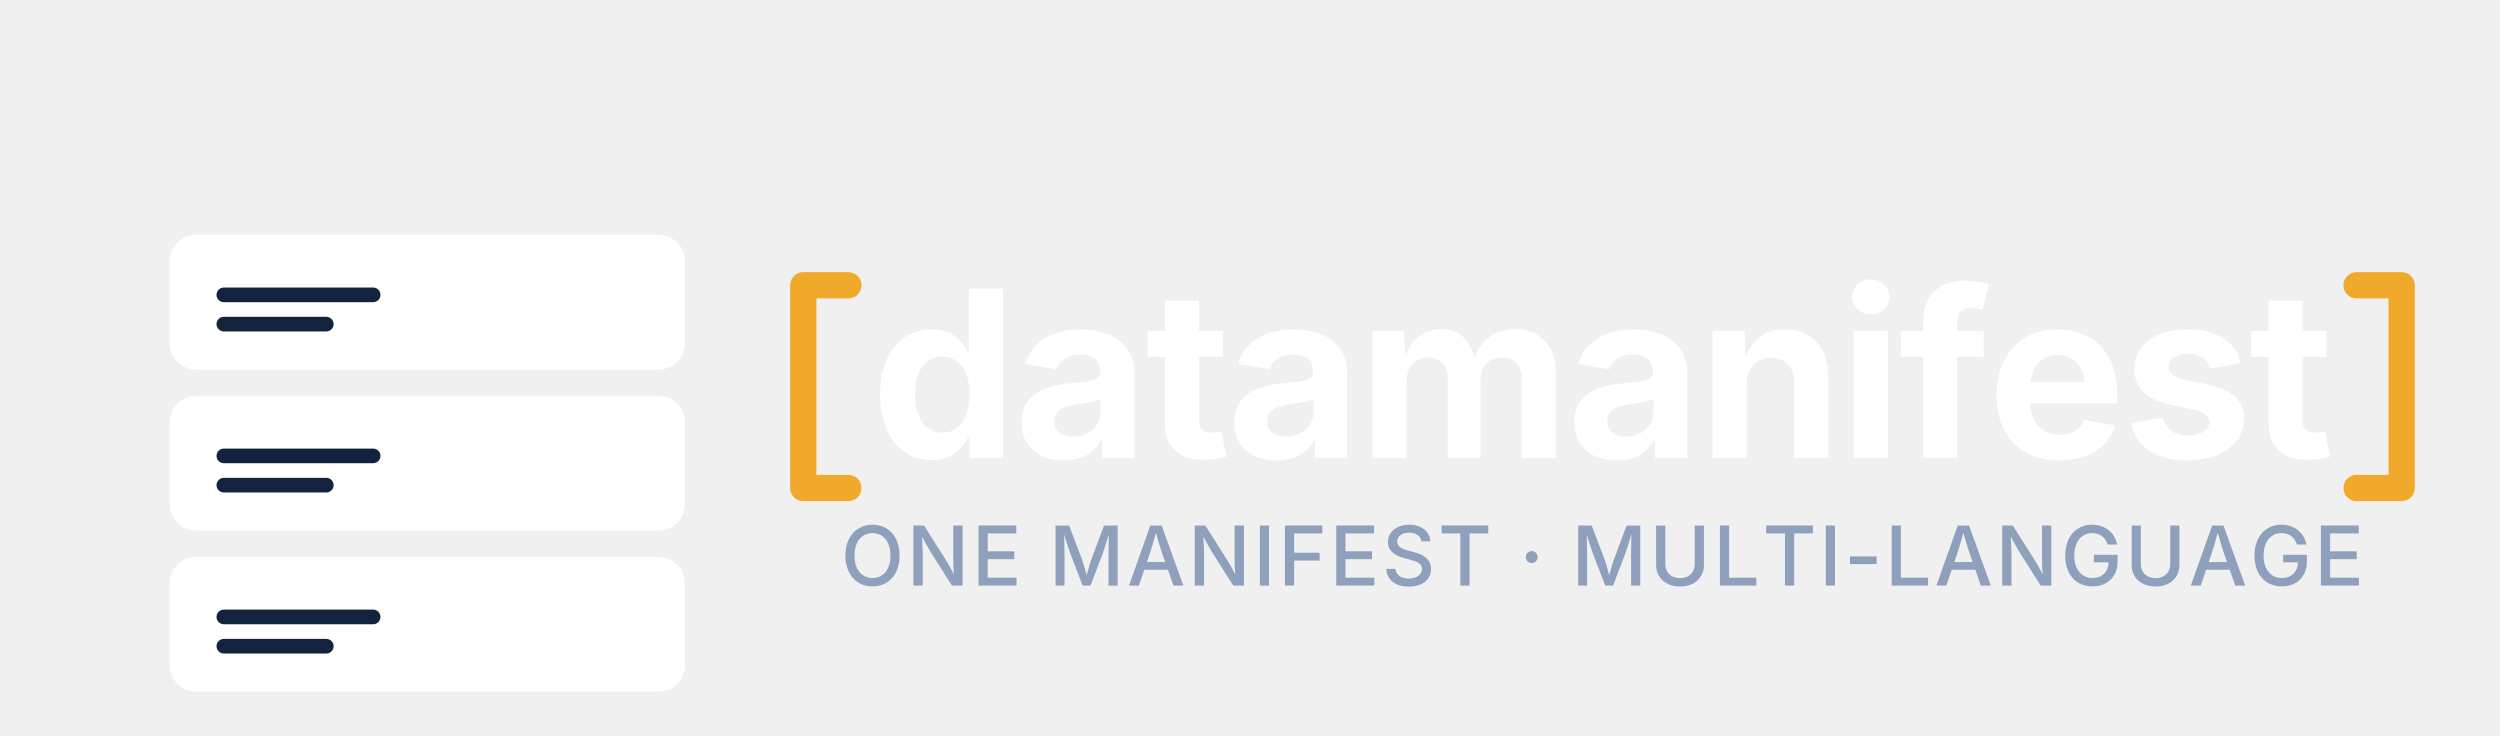
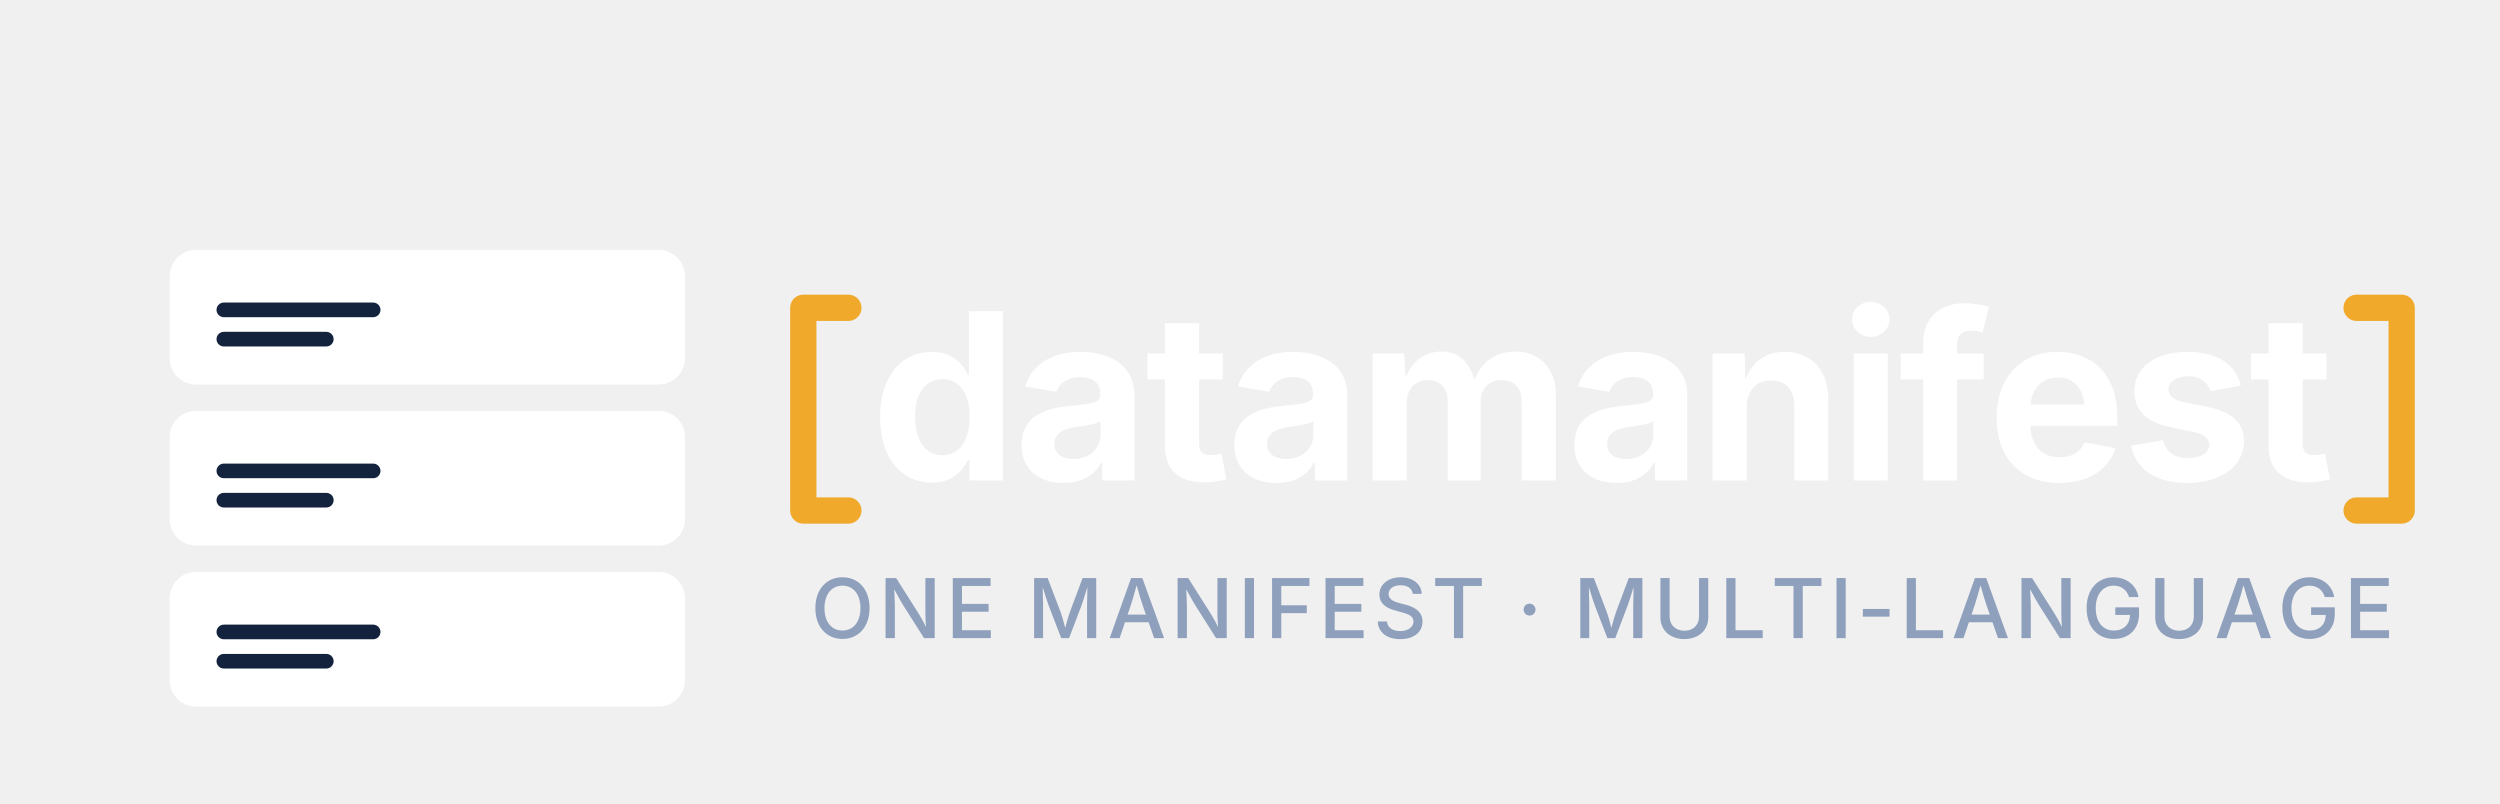
- <svg xmlns="http://www.w3.org/2000/svg" viewBox="0 0 666 196" role="img" aria-label="datamanifest.toml">
-   <g transform="translate(14,22) scale(0.78)">
+ <svg xmlns="http://www.w3.org/2000/svg" viewBox="0 0 666 214" role="img" aria-label="datamanifest.toml">
+   <g transform="translate(14,26) scale(0.78)">
    <rect x="40" y="52" width="176" height="46" rx="9" fill="#ffffff" />
    <rect x="56" y="70" width="56" height="5" rx="2.5" fill="#14233d" />
    <rect x="56" y="80" width="40" height="5" rx="2.5" fill="#14233d" />
    <rect x="40" y="107" width="176" height="46" rx="9" fill="#ffffff" />
    <rect x="56" y="125" width="56" height="5" rx="2.5" fill="#14233d" />
    <rect x="56" y="135" width="40" height="5" rx="2.5" fill="#14233d" />
    <rect x="40" y="162" width="176" height="46" rx="9" fill="#ffffff" />
    <rect x="56" y="180" width="56" height="5" rx="2.5" fill="#14233d" />
    <rect x="56" y="190" width="40" height="5" rx="2.5" fill="#14233d" />
  </g>
-   <path d="M226.0 76 H214.0 V130 H226.0" fill="none" stroke="#F0A92B" stroke-width="7" stroke-linecap="round" stroke-linejoin="round" />
-   <path d="M627.8 76 H639.8 V130 H627.8" fill="none" stroke="#F0A92B" stroke-width="7" stroke-linecap="round" stroke-linejoin="round" />
-   <path transform="translate(232.00,122.00) scale(0.03027,-0.03027)" d="M537 -19C719 -19 812 89 853 179H868V0H1163V1490H863V930H853C813 1019 725 1132 535 1132C287 1132 81 939 81 557C81 185 279 -19 537 -19ZM629 222C473 222 389 361 389 558C389 754 471 892 629 892C783 892 869 761 869 558C869 356 782 222 629 222Z" fill="#ffffff" />
-   <path transform="translate(270.08,122.00) scale(0.03027,-0.03027)" d="M440 -22C605 -22 713 51 767 155H777V0H1061V753C1061 1024 827 1132 587 1132C337 1132 157 1021 100 827L375 781C399 853 470 910 586 910C698 910 761 856 761 761V756C761 683 682 675 490 656C270 635 68 563 68 313C68 92 227 -22 440 -22ZM525 189C426 189 356 234 356 321C356 411 430 454 541 470C607 479 726 495 763 521V400C763 282 665 189 525 189Z" fill="#ffffff" />
-   <path transform="translate(305.08,122.00) scale(0.03027,-0.03027)" d="M683 1118H474V1384H174V1118H20V889H174V301C174 96 296 -16 520 -16C580 -16 647 -9 714 11L671 236C649 230 599 223 576 223C503 223 474 256 474 327V889H683Z" fill="#ffffff" />
-   <path transform="translate(326.78,122.00) scale(0.03027,-0.03027)" d="M440 -22C605 -22 713 51 767 155H777V0H1061V753C1061 1024 827 1132 587 1132C337 1132 157 1021 100 827L375 781C399 853 470 910 586 910C698 910 761 856 761 761V756C761 683 682 675 490 656C270 635 68 563 68 313C68 92 227 -22 440 -22ZM525 189C426 189 356 234 356 321C356 411 430 454 541 470C607 479 726 495 763 521V400C763 282 665 189 525 189Z" fill="#ffffff" />
-   <path transform="translate(361.78,122.00) scale(0.03027,-0.03027)" d="M128 0H428V676C428 810 509 884 615 884C717 884 789 814 789 705V0H1079V688C1079 805 1149 884 1263 884C1364 884 1440 823 1440 697V0H1741V754C1741 997 1589 1135 1384 1135C1230 1135 1088 1056 1025 884C973 1054 880 1135 737 1135C603 1135 478 1064 418 901L406 1118H128Z" fill="#ffffff" />
-   <path transform="translate(417.36,122.00) scale(0.03027,-0.03027)" d="M440 -22C605 -22 713 51 767 155H777V0H1061V753C1061 1024 827 1132 587 1132C337 1132 157 1021 100 827L375 781C399 853 470 910 586 910C698 910 761 856 761 761V756C761 683 682 675 490 656C270 635 68 563 68 313C68 92 227 -22 440 -22ZM525 189C426 189 356 234 356 321C356 411 430 454 541 470C607 479 726 495 763 521V400C763 282 665 189 525 189Z" fill="#ffffff" />
-   <path transform="translate(452.35,122.00) scale(0.03027,-0.03027)" d="M428 647C428 795 517 881 645 881C771 881 847 798 847 659V0H1147V711C1147 973 995 1132 763 1132C591 1132 478 1043 415 887L411 1118H128V0H428Z" fill="#ffffff" />
-   <path transform="translate(489.95,122.00) scale(0.03027,-0.03027)" d="M128 0H428V1118H128ZM278 1264C368 1264 443 1332 443 1418C443 1503 368 1572 278 1572C187 1572 113 1503 113 1418C113 1332 187 1264 278 1264Z" fill="#ffffff" />
-   <path transform="translate(505.75,122.00) scale(0.03027,-0.03027)" d="M750 1118H516V1194C516 1272 550 1318 641 1318C680 1318 716 1310 741 1303L795 1529C758 1540 674 1560 580 1560C373 1560 217 1442 217 1204V1118H20V889H217V0H516V889H750Z" fill="#ffffff" />
-   <path transform="translate(529.43,122.00) scale(0.03027,-0.03027)" d="M633 -22C893 -22 1071 99 1126 285L854 336C822 250 743 204 638 204C487 204 385 298 378 481H1143V565C1143 947 910 1132 618 1132C291 1132 81 898 81 553C81 200 291 -22 633 -22ZM380 669C392 807 478 906 621 906C760 906 839 815 854 669Z" fill="#ffffff" />
-   <path transform="translate(565.36,122.00) scale(0.03027,-0.03027)" d="M572 -22C865 -22 1072 125 1072 345C1072 504 968 603 752 647L551 687C445 709 407 748 407 804C407 871 483 917 581 917C690 917 753 863 777 787L1043 834C1001 1016 842 1132 577 1132C294 1132 107 1000 107 785C107 618 213 512 429 468L622 428C720 408 766 372 766 313C766 246 695 198 581 198C458 198 386 249 357 354L78 306C117 98 302 -22 572 -22Z" fill="#ffffff" />
-   <path transform="translate(599.08,122.00) scale(0.03027,-0.03027)" d="M683 1118H474V1384H174V1118H20V889H174V301C174 96 296 -16 520 -16C580 -16 647 -9 714 11L671 236C649 230 599 223 576 223C503 223 474 256 474 327V889H683Z" fill="#ffffff" />
-   <path transform="translate(224.00,156.00) scale(0.01074,-0.01074)" d="M786 -20C1172 -20 1457 268 1457 744C1457 1222 1172 1510 786 1510C399 1510 113 1222 113 744C113 268 399 -20 786 -20ZM786 188C530 188 339 384 339 744C339 1105 530 1302 786 1302C1040 1302 1231 1106 1231 744C1231 384 1040 188 786 188Z" fill="#8fa0bd" />
-   <path transform="translate(241.56,156.00) scale(0.01074,-0.01074)" d="M165 0H396V795C396 872 388 1026 379 1213C487 1013 544 910 617 793L1120 0H1384V1490H1153V642C1153 556 1157 417 1168 273C1102 416 1035 529 989 603L428 1490H165Z" fill="#8fa0bd" />
-   <path transform="translate(258.90,156.00) scale(0.01074,-0.01074)" d="M165 0H1109V196H393V655H1053V850H393V1294H1103V1490H165Z" fill="#8fa0bd" />
-   <path transform="translate(279.43,156.00) scale(0.01074,-0.01074)" d="M165 0H387V802C387 916 382 1107 378 1263C435 1079 494 892 528 802L837 0H1032L1337 802C1371 895 1433 1087 1486 1268C1483 1102 1478 912 1478 802V0H1705V1490H1367L1047 635C1018 553 971 387 936 254C902 390 855 555 826 635L501 1490H165Z" fill="#8fa0bd" />
-   <path transform="translate(300.21,156.00) scale(0.01074,-0.01074)" d="M51 0H298L431 393H1017L1154 0H1401L861 1490H581ZM496 583 579 829C616 943 662 1098 720 1311C779 1100 824 948 864 829L950 583Z" fill="#8fa0bd" />
-   <path transform="translate(316.51,156.00) scale(0.01074,-0.01074)" d="M165 0H396V795C396 872 388 1026 379 1213C487 1013 544 910 617 793L1120 0H1384V1490H1153V642C1153 556 1157 417 1168 273C1102 416 1035 529 989 603L428 1490H165Z" fill="#8fa0bd" />
-   <path transform="translate(333.85,156.00) scale(0.01074,-0.01074)" d="M393 1490H165V0H393Z" fill="#8fa0bd" />
-   <path transform="translate(340.54,156.00) scale(0.01074,-0.01074)" d="M165 0H393V620H1025V815H393V1294H1092V1490H165Z" fill="#8fa0bd" />
-   <path transform="translate(354.21,156.00) scale(0.01074,-0.01074)" d="M165 0H1109V196H393V655H1053V850H393V1294H1103V1490H165Z" fill="#8fa0bd" />
-   <path transform="translate(368.17,156.00) scale(0.01074,-0.01074)" d="M665 -25C1015 -25 1217 159 1217 412C1217 681 978 783 788 832L643 870C529 900 375 953 375 1094C375 1220 489 1312 670 1312C839 1312 960 1234 975 1098H1197C1190 1335 981 1510 675 1510C375 1510 147 1339 147 1081C147 877 291 752 535 687L709 639C869 596 992 545 992 415C992 271 853 175 664 175C492 175 348 251 335 414H106C120 142 330 -25 665 -25Z" fill="#8fa0bd" />
-   <path transform="translate(383.08,156.00) scale(0.01074,-0.01074)" d="M90 1294H555V0H784V1294H1247V1490H90Z" fill="#8fa0bd" />
-   <path transform="translate(404.71,156.00) scale(0.01074,-0.01074)" d="M311 560C393 560 458 625 458 707C458 790 393 855 311 855C228 855 163 790 163 707C163 625 228 560 311 560Z" fill="#8fa0bd" />
-   <path transform="translate(418.65,156.00) scale(0.01074,-0.01074)" d="M165 0H387V802C387 916 382 1107 378 1263C435 1079 494 892 528 802L837 0H1032L1337 802C1371 895 1433 1087 1486 1268C1483 1102 1478 912 1478 802V0H1705V1490H1367L1047 635C1018 553 971 387 936 254C902 390 855 555 826 635L501 1490H165Z" fill="#8fa0bd" />
-   <path transform="translate(439.42,156.00) scale(0.01074,-0.01074)" d="M759 -23C1115 -23 1351 199 1351 512V1490H1122V531C1122 330 983 184 759 184C534 184 393 330 393 531V1490H165V512C165 199 400 -23 759 -23Z" fill="#8fa0bd" />
-   <path transform="translate(456.41,156.00) scale(0.01074,-0.01074)" d="M165 0H1068V196H393V1490H165Z" fill="#8fa0bd" />
-   <path transform="translate(469.55,156.00) scale(0.01074,-0.01074)" d="M90 1294H555V0H784V1294H1247V1490H90Z" fill="#8fa0bd" />
-   <path transform="translate(484.61,156.00) scale(0.01074,-0.01074)" d="M393 1490H165V0H393Z" fill="#8fa0bd" />
-   <path transform="translate(491.30,156.00) scale(0.01074,-0.01074)" d="M805 724H143V533H805Z" fill="#8fa0bd" />
-   <path transform="translate(502.17,156.00) scale(0.01074,-0.01074)" d="M165 0H1068V196H393V1490H165Z" fill="#8fa0bd" />
-   <path transform="translate(515.31,156.00) scale(0.01074,-0.01074)" d="M51 0H298L431 393H1017L1154 0H1401L861 1490H581ZM496 583 579 829C616 943 662 1098 720 1311C779 1100 824 948 864 829L950 583Z" fill="#8fa0bd" />
-   <path transform="translate(531.61,156.00) scale(0.01074,-0.01074)" d="M165 0H396V795C396 872 388 1026 379 1213C487 1013 544 910 617 793L1120 0H1384V1490H1153V642C1153 556 1157 417 1168 273C1102 416 1035 529 989 603L428 1490H165Z" fill="#8fa0bd" />
-   <path transform="translate(548.95,156.00) scale(0.01074,-0.01074)" d="M791 -20C1152 -20 1413 216 1413 593V764H825V576H1190C1185 338 1028 188 792 188C529 188 339 386 339 745C339 1105 532 1302 783 1302C979 1302 1112 1193 1166 1019H1400C1350 1309 1102 1510 781 1510C395 1510 113 1220 113 744C113 273 386 -20 791 -20Z" fill="#8fa0bd" />
-   <path transform="translate(566.10,156.00) scale(0.01074,-0.01074)" d="M759 -23C1115 -23 1351 199 1351 512V1490H1122V531C1122 330 983 184 759 184C534 184 393 330 393 531V1490H165V512C165 199 400 -23 759 -23Z" fill="#8fa0bd" />
-   <path transform="translate(583.08,156.00) scale(0.01074,-0.01074)" d="M51 0H298L431 393H1017L1154 0H1401L861 1490H581ZM496 583 579 829C616 943 662 1098 720 1311C779 1100 824 948 864 829L950 583Z" fill="#8fa0bd" />
-   <path transform="translate(599.38,156.00) scale(0.01074,-0.01074)" d="M791 -20C1152 -20 1413 216 1413 593V764H825V576H1190C1185 338 1028 188 792 188C529 188 339 386 339 745C339 1105 532 1302 783 1302C979 1302 1112 1193 1166 1019H1400C1350 1309 1102 1510 781 1510C395 1510 113 1220 113 744C113 273 386 -20 791 -20Z" fill="#8fa0bd" />
-   <path transform="translate(616.52,156.00) scale(0.01074,-0.01074)" d="M165 0H1109V196H393V655H1053V850H393V1294H1103V1490H165Z" fill="#8fa0bd" />
+   <path d="M226.0 82 H214.0 V136 H226.0" fill="none" stroke="#F0A92B" stroke-width="7" stroke-linecap="round" stroke-linejoin="round" />
+   <path d="M627.8 82 H639.8 V136 H627.8" fill="none" stroke="#F0A92B" stroke-width="7" stroke-linecap="round" stroke-linejoin="round" />
+   <path transform="translate(232.00,128.00) scale(0.03027,-0.03027)" d="M537 -19C719 -19 812 89 853 179H868V0H1163V1490H863V930H853C813 1019 725 1132 535 1132C287 1132 81 939 81 557C81 185 279 -19 537 -19ZM629 222C473 222 389 361 389 558C389 754 471 892 629 892C783 892 869 761 869 558C869 356 782 222 629 222Z" fill="#ffffff" />
+   <path transform="translate(270.08,128.00) scale(0.03027,-0.03027)" d="M440 -22C605 -22 713 51 767 155H777V0H1061V753C1061 1024 827 1132 587 1132C337 1132 157 1021 100 827L375 781C399 853 470 910 586 910C698 910 761 856 761 761V756C761 683 682 675 490 656C270 635 68 563 68 313C68 92 227 -22 440 -22ZM525 189C426 189 356 234 356 321C356 411 430 454 541 470C607 479 726 495 763 521V400C763 282 665 189 525 189Z" fill="#ffffff" />
+   <path transform="translate(305.08,128.00) scale(0.03027,-0.03027)" d="M683 1118H474V1384H174V1118H20V889H174V301C174 96 296 -16 520 -16C580 -16 647 -9 714 11L671 236C649 230 599 223 576 223C503 223 474 256 474 327V889H683Z" fill="#ffffff" />
+   <path transform="translate(326.78,128.00) scale(0.03027,-0.03027)" d="M440 -22C605 -22 713 51 767 155H777V0H1061V753C1061 1024 827 1132 587 1132C337 1132 157 1021 100 827L375 781C399 853 470 910 586 910C698 910 761 856 761 761V756C761 683 682 675 490 656C270 635 68 563 68 313C68 92 227 -22 440 -22ZM525 189C426 189 356 234 356 321C356 411 430 454 541 470C607 479 726 495 763 521V400C763 282 665 189 525 189Z" fill="#ffffff" />
+   <path transform="translate(361.78,128.00) scale(0.03027,-0.03027)" d="M128 0H428V676C428 810 509 884 615 884C717 884 789 814 789 705V0H1079V688C1079 805 1149 884 1263 884C1364 884 1440 823 1440 697V0H1741V754C1741 997 1589 1135 1384 1135C1230 1135 1088 1056 1025 884C973 1054 880 1135 737 1135C603 1135 478 1064 418 901L406 1118H128Z" fill="#ffffff" />
+   <path transform="translate(417.36,128.00) scale(0.03027,-0.03027)" d="M440 -22C605 -22 713 51 767 155H777V0H1061V753C1061 1024 827 1132 587 1132C337 1132 157 1021 100 827L375 781C399 853 470 910 586 910C698 910 761 856 761 761V756C761 683 682 675 490 656C270 635 68 563 68 313C68 92 227 -22 440 -22ZM525 189C426 189 356 234 356 321C356 411 430 454 541 470C607 479 726 495 763 521V400C763 282 665 189 525 189Z" fill="#ffffff" />
+   <path transform="translate(452.35,128.00) scale(0.03027,-0.03027)" d="M428 647C428 795 517 881 645 881C771 881 847 798 847 659V0H1147V711C1147 973 995 1132 763 1132C591 1132 478 1043 415 887L411 1118H128V0H428Z" fill="#ffffff" />
+   <path transform="translate(489.95,128.00) scale(0.03027,-0.03027)" d="M128 0H428V1118H128ZM278 1264C368 1264 443 1332 443 1418C443 1503 368 1572 278 1572C187 1572 113 1503 113 1418C113 1332 187 1264 278 1264Z" fill="#ffffff" />
+   <path transform="translate(505.75,128.00) scale(0.03027,-0.03027)" d="M750 1118H516V1194C516 1272 550 1318 641 1318C680 1318 716 1310 741 1303L795 1529C758 1540 674 1560 580 1560C373 1560 217 1442 217 1204V1118H20V889H217V0H516V889H750Z" fill="#ffffff" />
+   <path transform="translate(529.43,128.00) scale(0.03027,-0.03027)" d="M633 -22C893 -22 1071 99 1126 285L854 336C822 250 743 204 638 204C487 204 385 298 378 481H1143V565C1143 947 910 1132 618 1132C291 1132 81 898 81 553C81 200 291 -22 633 -22ZM380 669C392 807 478 906 621 906C760 906 839 815 854 669Z" fill="#ffffff" />
+   <path transform="translate(565.36,128.00) scale(0.03027,-0.03027)" d="M572 -22C865 -22 1072 125 1072 345C1072 504 968 603 752 647L551 687C445 709 407 748 407 804C407 871 483 917 581 917C690 917 753 863 777 787L1043 834C1001 1016 842 1132 577 1132C294 1132 107 1000 107 785C107 618 213 512 429 468L622 428C720 408 766 372 766 313C766 246 695 198 581 198C458 198 386 249 357 354L78 306C117 98 302 -22 572 -22Z" fill="#ffffff" />
+   <path transform="translate(599.08,128.00) scale(0.03027,-0.03027)" d="M683 1118H474V1384H174V1118H20V889H174V301C174 96 296 -16 520 -16C580 -16 647 -9 714 11L671 236C649 230 599 223 576 223C503 223 474 256 474 327V889H683Z" fill="#ffffff" />
+   <path transform="translate(216.00,170.00) scale(0.01074,-0.01074)" d="M786 -20C1172 -20 1457 268 1457 744C1457 1222 1172 1510 786 1510C399 1510 113 1222 113 744C113 268 399 -20 786 -20ZM786 188C530 188 339 384 339 744C339 1105 530 1302 786 1302C1040 1302 1231 1106 1231 744C1231 384 1040 188 786 188Z" fill="#8fa0bd" />
+   <path transform="translate(234.14,170.00) scale(0.01074,-0.01074)" d="M165 0H396V795C396 872 388 1026 379 1213C487 1013 544 910 617 793L1120 0H1384V1490H1153V642C1153 556 1157 417 1168 273C1102 416 1035 529 989 603L428 1490H165Z" fill="#8fa0bd" />
+   <path transform="translate(252.05,170.00) scale(0.01074,-0.01074)" d="M165 0H1109V196H393V655H1053V850H393V1294H1103V1490H165Z" fill="#8fa0bd" />
+   <path transform="translate(273.72,170.00) scale(0.01074,-0.01074)" d="M165 0H387V802C387 916 382 1107 378 1263C435 1079 494 892 528 802L837 0H1032L1337 802C1371 895 1433 1087 1486 1268C1483 1102 1478 912 1478 802V0H1705V1490H1367L1047 635C1018 553 971 387 936 254C902 390 855 555 826 635L501 1490H165Z" fill="#8fa0bd" />
+   <path transform="translate(295.07,170.00) scale(0.01074,-0.01074)" d="M51 0H298L431 393H1017L1154 0H1401L861 1490H581ZM496 583 579 829C616 943 662 1098 720 1311C779 1100 824 948 864 829L950 583Z" fill="#8fa0bd" />
+   <path transform="translate(311.94,170.00) scale(0.01074,-0.01074)" d="M165 0H396V795C396 872 388 1026 379 1213C487 1013 544 910 617 793L1120 0H1384V1490H1153V642C1153 556 1157 417 1168 273C1102 416 1035 529 989 603L428 1490H165Z" fill="#8fa0bd" />
+   <path transform="translate(329.85,170.00) scale(0.01074,-0.01074)" d="M393 1490H165V0H393Z" fill="#8fa0bd" />
+   <path transform="translate(337.11,170.00) scale(0.01074,-0.01074)" d="M165 0H393V620H1025V815H393V1294H1092V1490H165Z" fill="#8fa0bd" />
+   <path transform="translate(351.35,170.00) scale(0.01074,-0.01074)" d="M165 0H1109V196H393V655H1053V850H393V1294H1103V1490H165Z" fill="#8fa0bd" />
+   <path transform="translate(365.89,170.00) scale(0.01074,-0.01074)" d="M665 -25C1015 -25 1217 159 1217 412C1217 681 978 783 788 832L643 870C529 900 375 953 375 1094C375 1220 489 1312 670 1312C839 1312 960 1234 975 1098H1197C1190 1335 981 1510 675 1510C375 1510 147 1339 147 1081C147 877 291 752 535 687L709 639C869 596 992 545 992 415C992 271 853 175 664 175C492 175 348 251 335 414H106C120 142 330 -25 665 -25Z" fill="#8fa0bd" />
+   <path transform="translate(381.37,170.00) scale(0.01074,-0.01074)" d="M90 1294H555V0H784V1294H1247V1490H90Z" fill="#8fa0bd" />
+   <path transform="translate(404.14,170.00) scale(0.01074,-0.01074)" d="M311 560C393 560 458 625 458 707C458 790 393 855 311 855C228 855 163 790 163 707C163 625 228 560 311 560Z" fill="#8fa0bd" />
+   <path transform="translate(419.22,170.00) scale(0.01074,-0.01074)" d="M165 0H387V802C387 916 382 1107 378 1263C435 1079 494 892 528 802L837 0H1032L1337 802C1371 895 1433 1087 1486 1268C1483 1102 1478 912 1478 802V0H1705V1490H1367L1047 635C1018 553 971 387 936 254C902 390 855 555 826 635L501 1490H165Z" fill="#8fa0bd" />
+   <path transform="translate(440.57,170.00) scale(0.01074,-0.01074)" d="M759 -23C1115 -23 1351 199 1351 512V1490H1122V531C1122 330 983 184 759 184C534 184 393 330 393 531V1490H165V512C165 199 400 -23 759 -23Z" fill="#8fa0bd" />
+   <path transform="translate(458.12,170.00) scale(0.01074,-0.01074)" d="M165 0H1068V196H393V1490H165Z" fill="#8fa0bd" />
+   <path transform="translate(471.83,170.00) scale(0.01074,-0.01074)" d="M90 1294H555V0H784V1294H1247V1490H90Z" fill="#8fa0bd" />
+   <path transform="translate(487.47,170.00) scale(0.01074,-0.01074)" d="M393 1490H165V0H393Z" fill="#8fa0bd" />
+   <path transform="translate(494.73,170.00) scale(0.01074,-0.01074)" d="M805 724H143V533H805Z" fill="#8fa0bd" />
+   <path transform="translate(506.17,170.00) scale(0.01074,-0.01074)" d="M165 0H1068V196H393V1490H165Z" fill="#8fa0bd" />
+   <path transform="translate(519.88,170.00) scale(0.01074,-0.01074)" d="M51 0H298L431 393H1017L1154 0H1401L861 1490H581ZM496 583 579 829C616 943 662 1098 720 1311C779 1100 824 948 864 829L950 583Z" fill="#8fa0bd" />
+   <path transform="translate(536.75,170.00) scale(0.01074,-0.01074)" d="M165 0H396V795C396 872 388 1026 379 1213C487 1013 544 910 617 793L1120 0H1384V1490H1153V642C1153 556 1157 417 1168 273C1102 416 1035 529 989 603L428 1490H165Z" fill="#8fa0bd" />
+   <path transform="translate(554.66,170.00) scale(0.01074,-0.01074)" d="M791 -20C1152 -20 1413 216 1413 593V764H825V576H1190C1185 338 1028 188 792 188C529 188 339 386 339 745C339 1105 532 1302 783 1302C979 1302 1112 1193 1166 1019H1400C1350 1309 1102 1510 781 1510C395 1510 113 1220 113 744C113 273 386 -20 791 -20Z" fill="#8fa0bd" />
+   <path transform="translate(572.38,170.00) scale(0.01074,-0.01074)" d="M759 -23C1115 -23 1351 199 1351 512V1490H1122V531C1122 330 983 184 759 184C534 184 393 330 393 531V1490H165V512C165 199 400 -23 759 -23Z" fill="#8fa0bd" />
+   <path transform="translate(589.94,170.00) scale(0.01074,-0.01074)" d="M51 0H298L431 393H1017L1154 0H1401L861 1490H581ZM496 583 579 829C616 943 662 1098 720 1311C779 1100 824 948 864 829L950 583Z" fill="#8fa0bd" />
+   <path transform="translate(606.81,170.00) scale(0.01074,-0.01074)" d="M791 -20C1152 -20 1413 216 1413 593V764H825V576H1190C1185 338 1028 188 792 188C529 188 339 386 339 745C339 1105 532 1302 783 1302C979 1302 1112 1193 1166 1019H1400C1350 1309 1102 1510 781 1510C395 1510 113 1220 113 744C113 273 386 -20 791 -20Z" fill="#8fa0bd" />
+   <path transform="translate(624.52,170.00) scale(0.01074,-0.01074)" d="M165 0H1109V196H393V655H1053V850H393V1294H1103V1490H165Z" fill="#8fa0bd" />
</svg>
